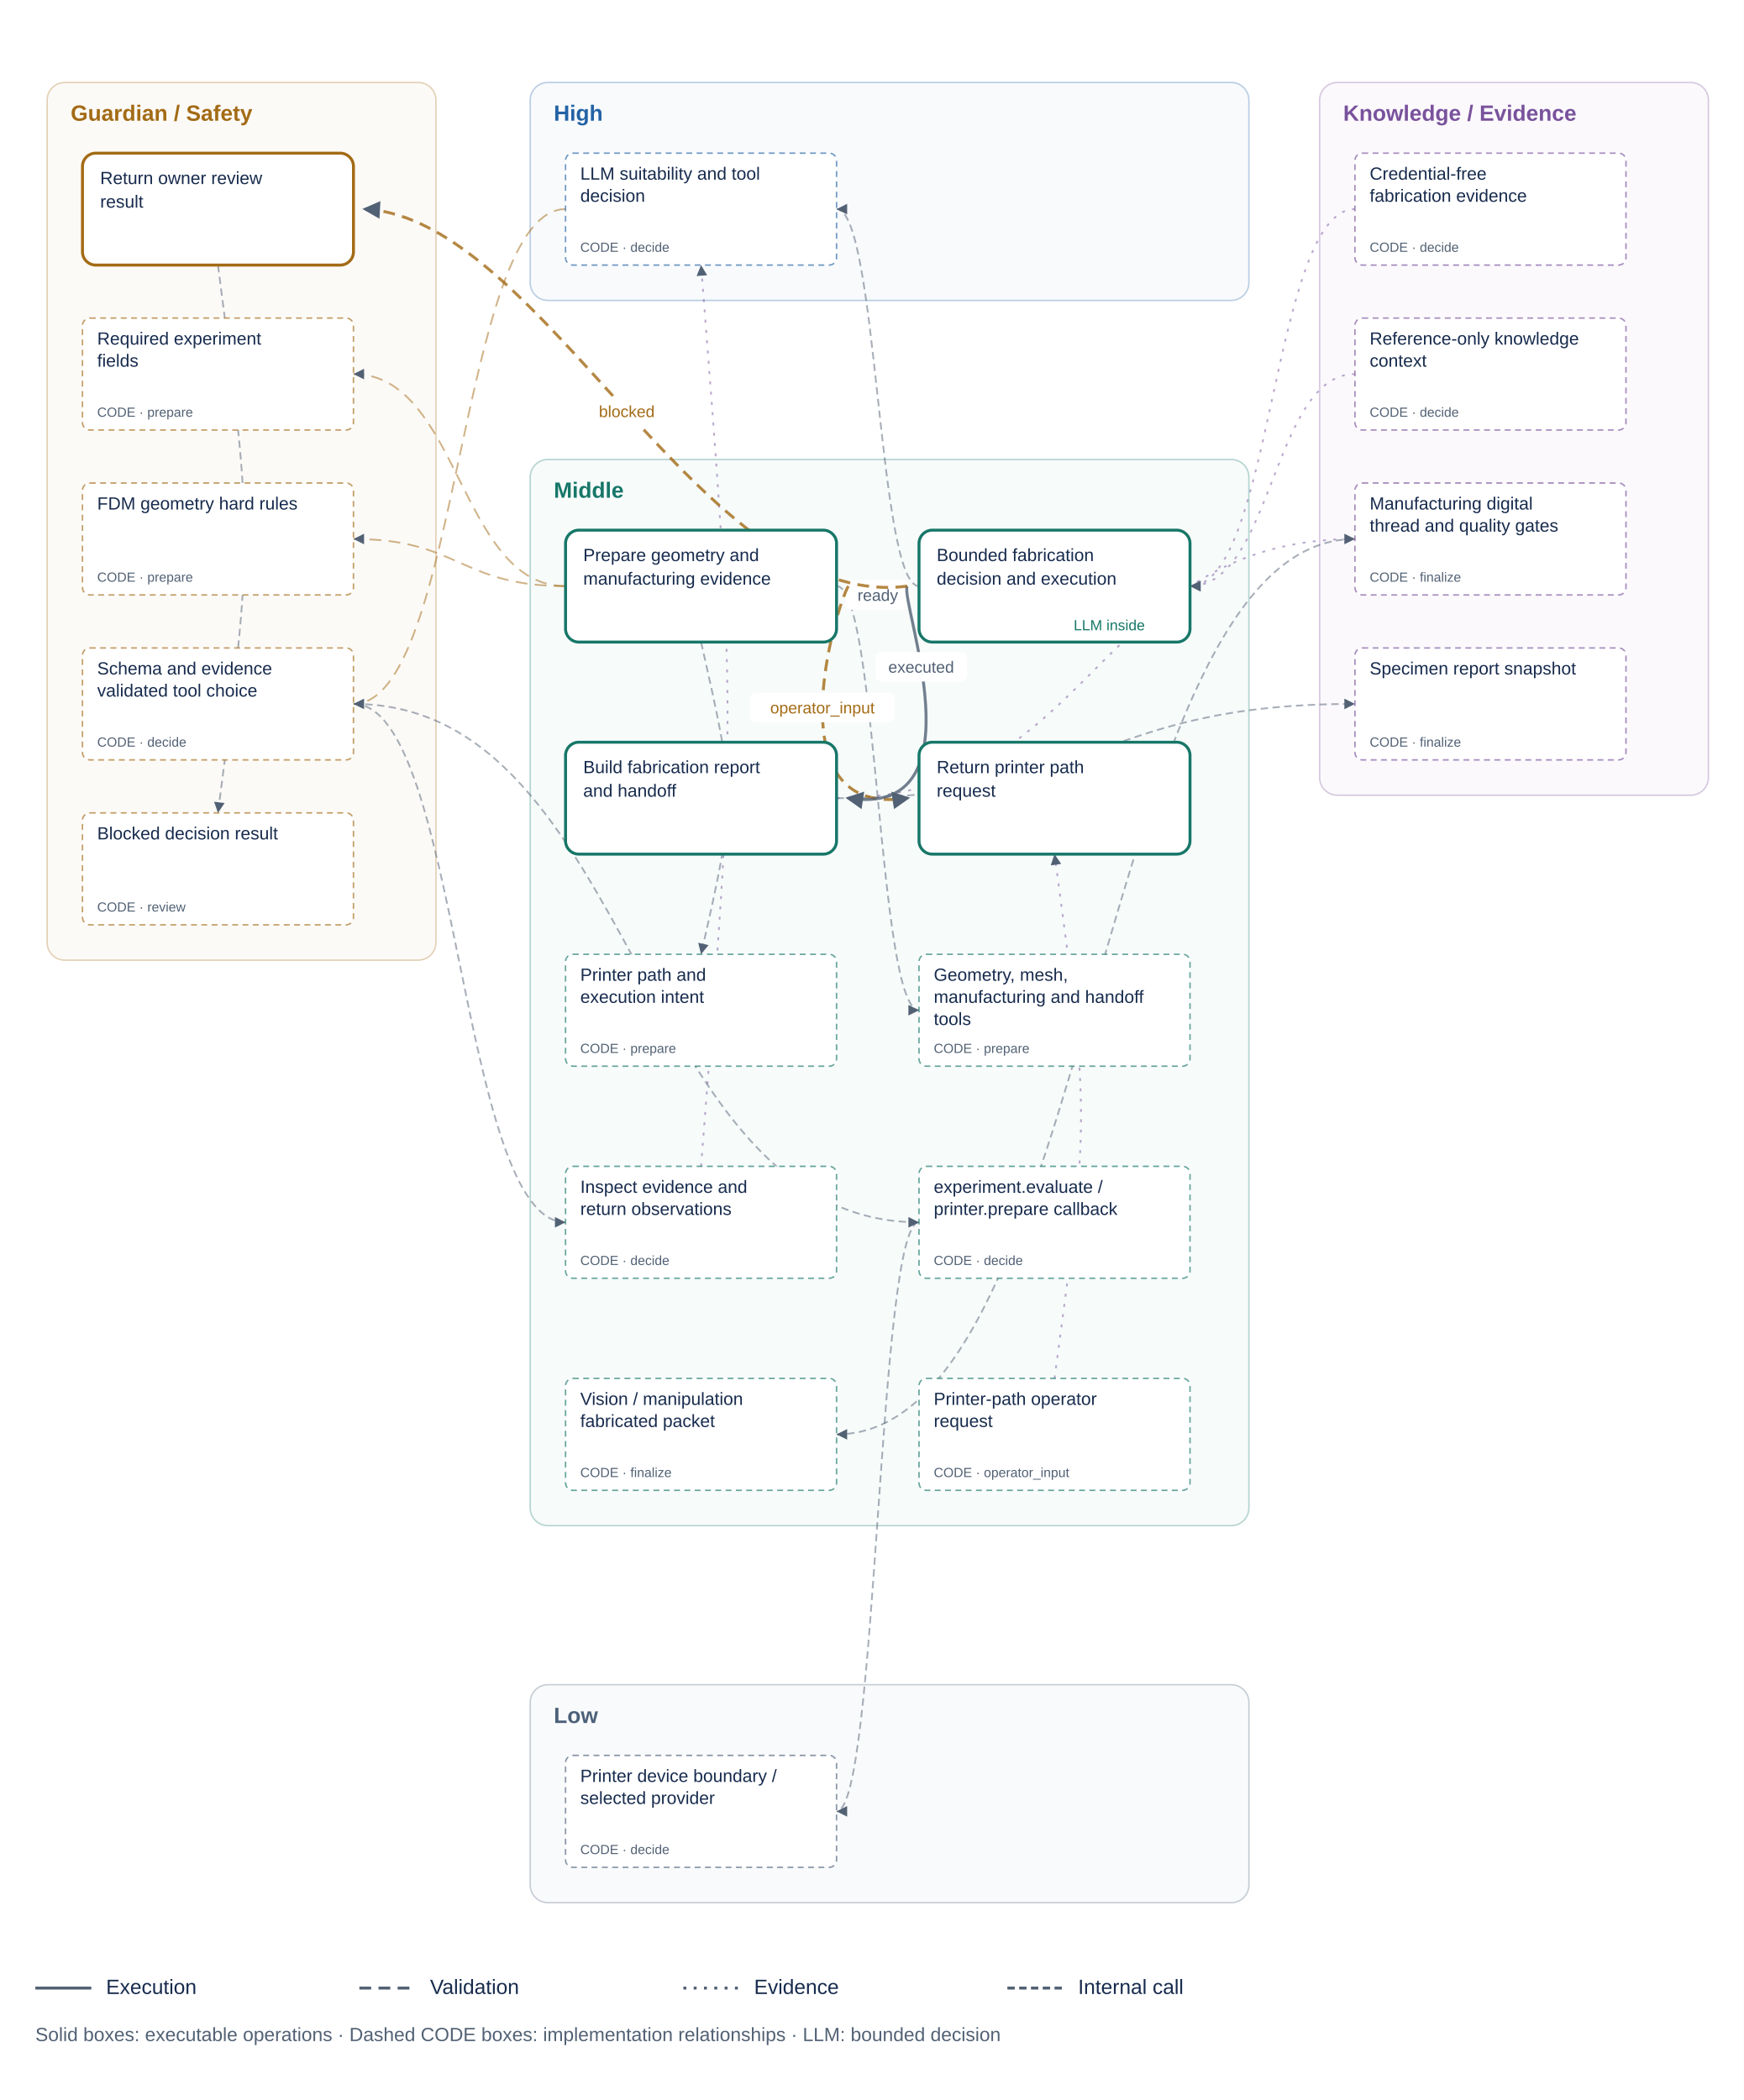
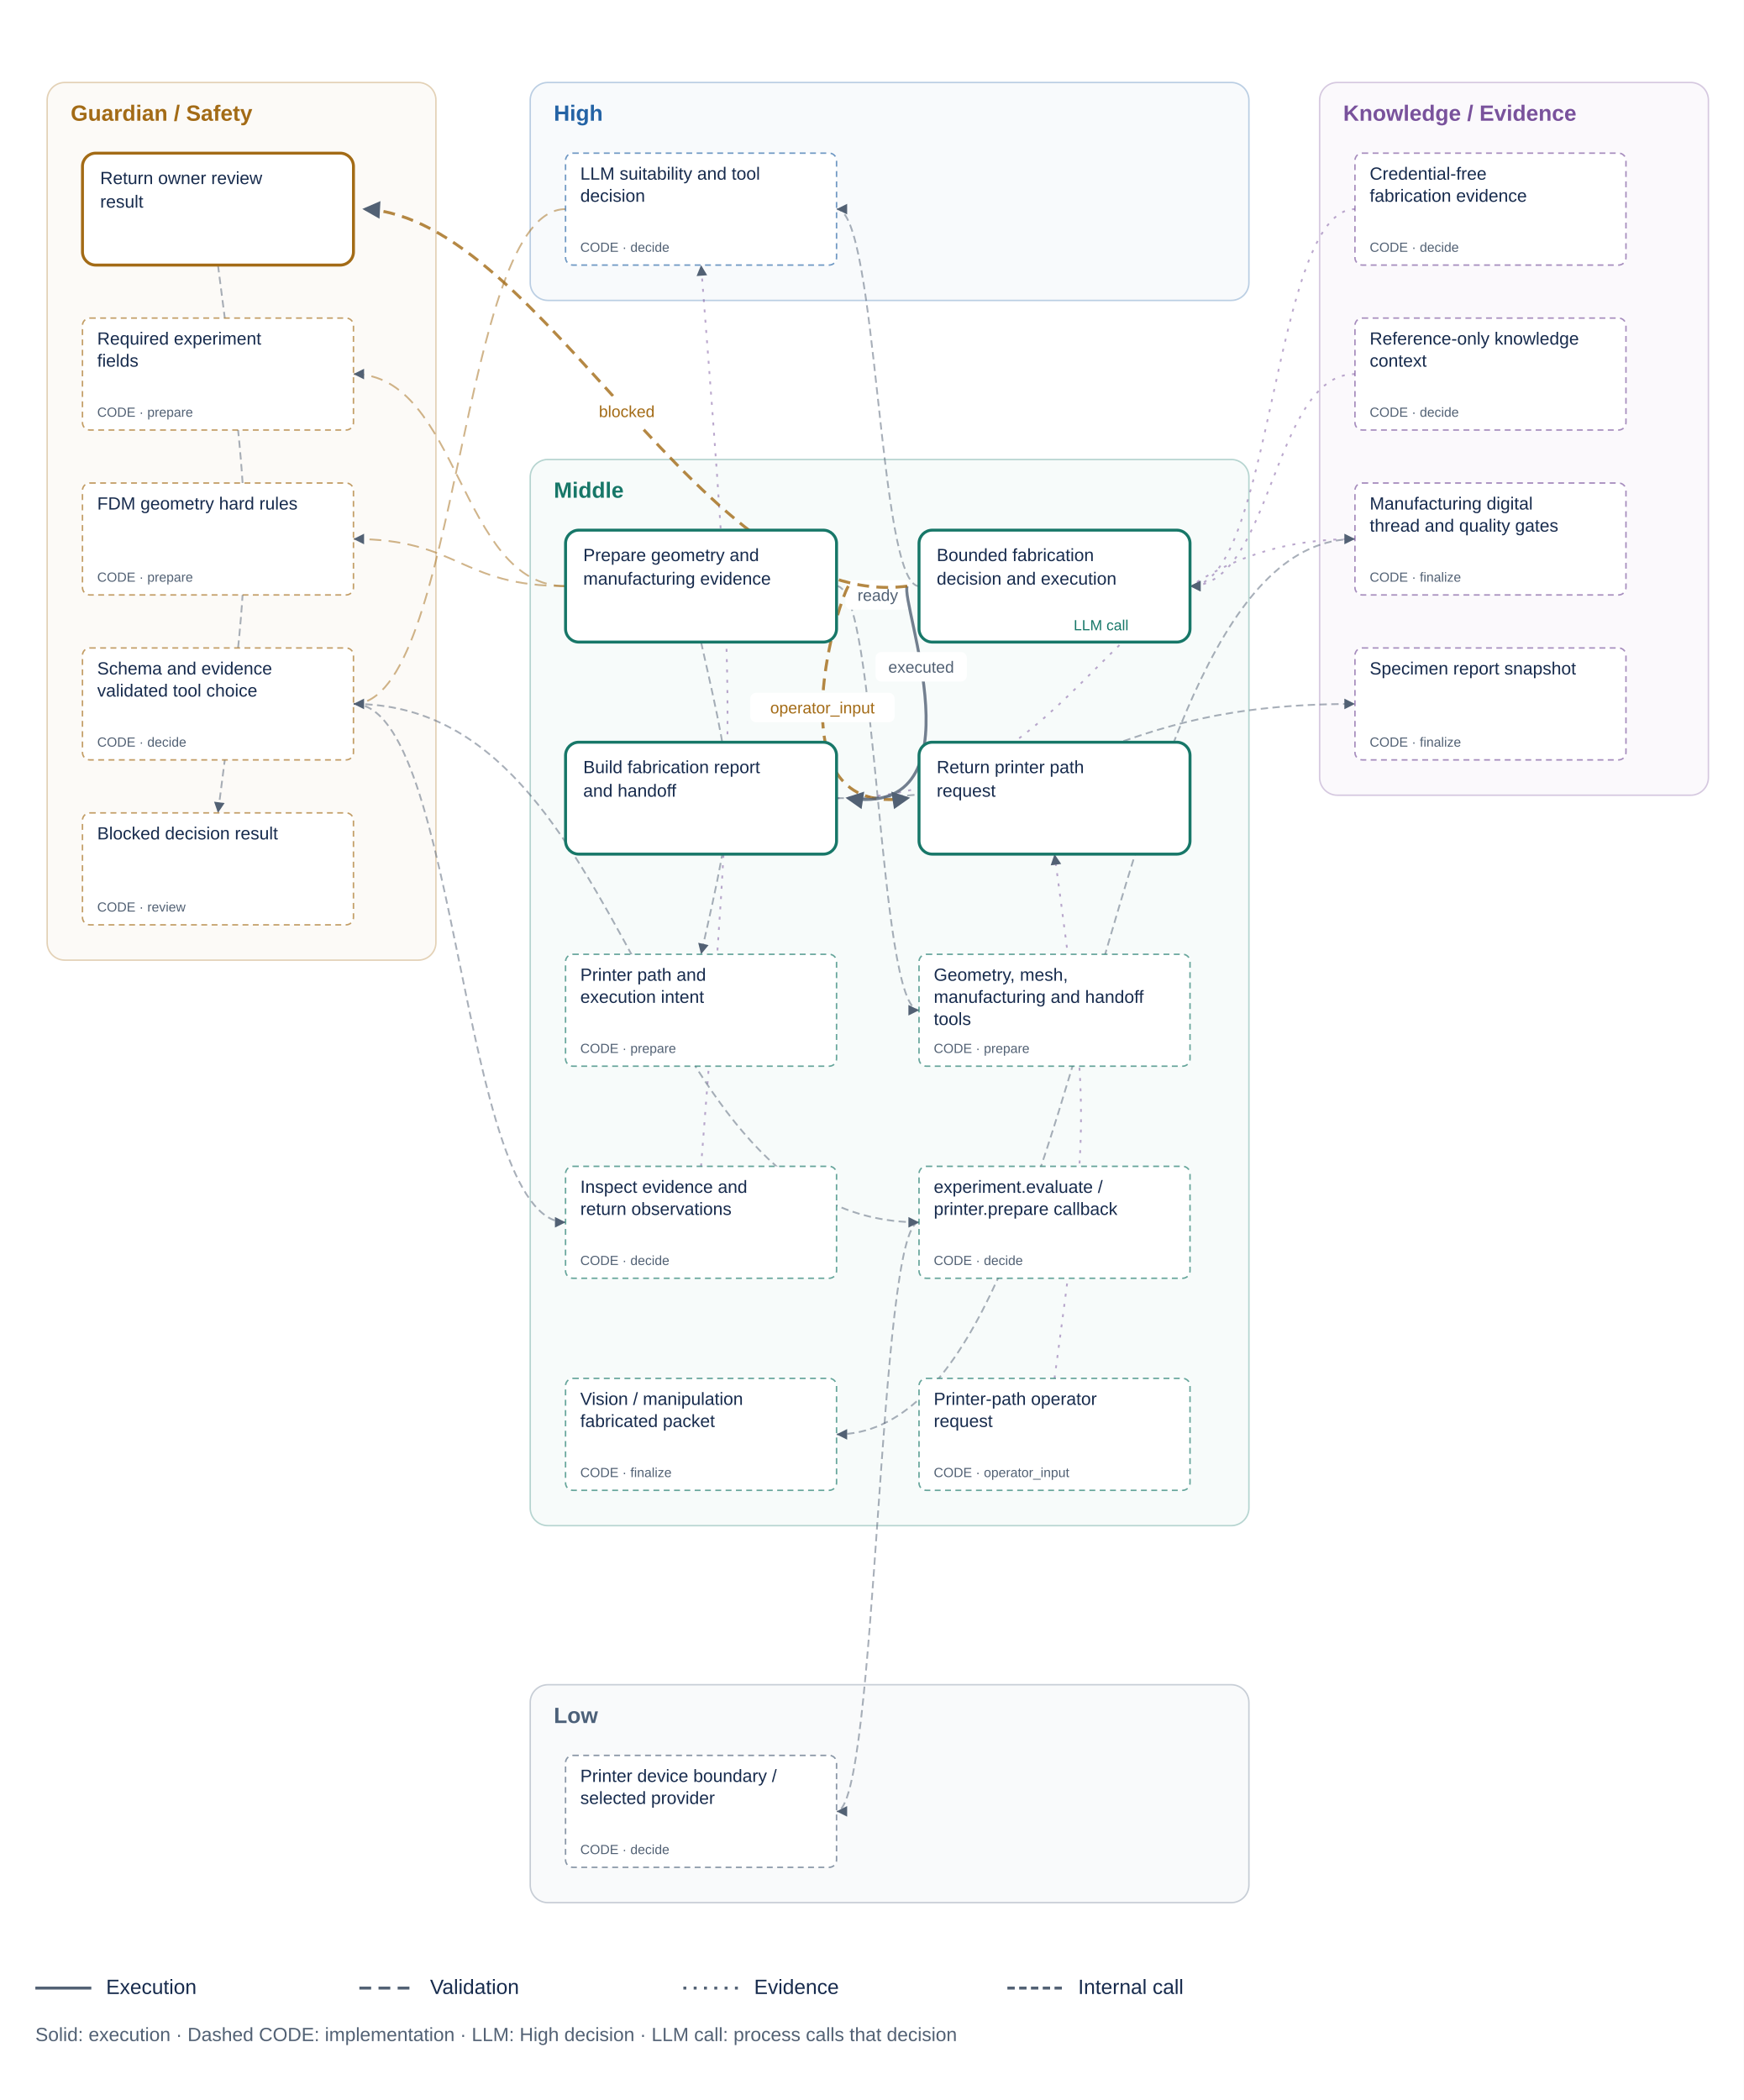
<svg xmlns="http://www.w3.org/2000/svg" data-theme="document" viewBox="0 0 1184 1426" role="img" aria-label="Specimen Making Module five-area internal graph" style="font-family:Arial,sans-serif;background:#ffffff">
  <rect width="100%" height="100%" fill="#ffffff" />
  <defs>
    <marker id="control-arrow" markerWidth="6" markerHeight="6" refX="5" refY="3" orient="auto">
      <path d="M0,0 L6,3 L0,6z" fill="#526174" />
    </marker>
  </defs>
  <g class="runtime-control-area" data-control-area="high" pointer-events="none">
    <rect x="360" y="56" width="488" height="148" rx="12" fill="#2463a5" fill-opacity=".035" stroke="#2463a5" stroke-opacity=".3" />
    <text x="376" y="82" fill="#2463a5" font-size="15" font-weight="600">High</text>
  </g>
  <g class="runtime-control-area" data-control-area="middle" pointer-events="none">
    <rect x="360" y="312" width="488" height="724" rx="12" fill="#177768" fill-opacity=".035" stroke="#177768" stroke-opacity=".3" />
    <text x="376" y="338" fill="#177768" font-size="15" font-weight="600">Middle</text>
  </g>
  <g class="runtime-control-area" data-control-area="low" pointer-events="none">
    <rect x="360" y="1144" width="488" height="148" rx="12" fill="#4c6079" fill-opacity=".035" stroke="#4c6079" stroke-opacity=".3" />
    <text x="376" y="1170" fill="#4c6079" font-size="15" font-weight="600">Low</text>
  </g>
  <g class="runtime-control-area" data-control-area="guardian" pointer-events="none">
    <rect x="32" y="56" width="264" height="596" rx="12" fill="#a36b16" fill-opacity=".035" stroke="#a36b16" stroke-opacity=".3" />
    <text x="48" y="82" fill="#a36b16" font-size="15" font-weight="600">Guardian / Safety</text>
  </g>
  <g class="runtime-control-area" data-control-area="knowledge" pointer-events="none">
    <rect x="896" y="56" width="264" height="484" rx="12" fill="#79529c" fill-opacity=".035" stroke="#79529c" stroke-opacity=".3" />
    <text x="912" y="82" fill="#79529c" font-size="15" font-weight="600">Knowledge / Evidence</text>
  </g>
  <defs>
    <marker id="control-detail-arrow" markerWidth="7" markerHeight="7" refX="6" refY="3" orient="auto">
      <path d="M0,0 L6,3 L0,6z" fill="#526174" />
    </marker>
  </defs>
  <g data-implementation-edge="prepare" pointer-events="none">
    <path d="M384,398 C312,398 312,254 240,254" fill="none" stroke="#a36b16" stroke-opacity=".5" stroke-width="1.2" stroke-dasharray="8 5" marker-end="url(#control-detail-arrow)" />
  </g>
  <g data-implementation-edge="prepare" pointer-events="none">
    <path d="M476,436 C500,542 500,542 476,648" fill="none" stroke="#526174" stroke-opacity=".5" stroke-width="1.2" stroke-dasharray="5 3" marker-end="url(#control-detail-arrow)" />
  </g>
  <g data-implementation-edge="prepare" pointer-events="none">
    <path d="M384,398 C312,398 312,366 240,366" fill="none" stroke="#a36b16" stroke-opacity=".5" stroke-width="1.2" stroke-dasharray="8 5" marker-end="url(#control-detail-arrow)" />
  </g>
  <g data-implementation-edge="prepare" pointer-events="none">
    <path d="M568,398 C596,398 596,686 624,686" fill="none" stroke="#526174" stroke-opacity=".5" stroke-width="1.2" stroke-dasharray="5 3" marker-end="url(#control-detail-arrow)" />
  </g>
  <g data-implementation-edge="decide" pointer-events="none">
    <path d="M920,142 C864,142 864,398 808,398" fill="none" stroke="#79529c" stroke-opacity=".5" stroke-width="1.2" stroke-dasharray="2 5" marker-end="url(#control-detail-arrow)" />
  </g>
  <g data-implementation-edge="decide" pointer-events="none">
    <path d="M920,254 C864,254 864,398 808,398" fill="none" stroke="#79529c" stroke-opacity=".5" stroke-width="1.2" stroke-dasharray="2 5" marker-end="url(#control-detail-arrow)" />
  </g>
  <g data-implementation-edge="decide" pointer-events="none">
    <path d="M624,398 C596,398 596,142 568,142" fill="none" stroke="#526174" stroke-opacity=".5" stroke-width="1.2" stroke-dasharray="5 3" marker-end="url(#control-detail-arrow)" />
  </g>
  <g data-implementation-edge="decide" pointer-events="none">
    <path d="M384,142 C312,142 312,478 240,478" fill="none" stroke="#a36b16" stroke-opacity=".5" stroke-width="1.2" stroke-dasharray="8 5" marker-end="url(#control-detail-arrow)" />
  </g>
  <g data-implementation-edge="decide" pointer-events="none">
    <path d="M240,478 C312,478 312,830 384,830" fill="none" stroke="#526174" stroke-opacity=".5" stroke-width="1.2" stroke-dasharray="5 3" marker-end="url(#control-detail-arrow)" />
  </g>
  <g data-implementation-edge="decide" pointer-events="none">
    <path d="M476,792 C500,486 500,486 476,180" fill="none" stroke="#79529c" stroke-opacity=".5" stroke-width="1.2" stroke-dasharray="2 5" marker-end="url(#control-detail-arrow)" />
  </g>
  <g data-implementation-edge="decide" pointer-events="none">
    <path d="M240,478 C432,478 432,830 624,830" fill="none" stroke="#526174" stroke-opacity=".5" stroke-width="1.2" stroke-dasharray="5 3" marker-end="url(#control-detail-arrow)" />
  </g>
  <g data-implementation-edge="decide" pointer-events="none">
    <path d="M624,830 C596,830 596,1230 568,1230" fill="none" stroke="#526174" stroke-opacity=".5" stroke-width="1.2" stroke-dasharray="5 3" marker-end="url(#control-detail-arrow)" />
  </g>
  <g data-implementation-edge="finalize" pointer-events="none">
    <path d="M568,542 C744,542 744,366 920,366" fill="none" stroke="#79529c" stroke-opacity=".5" stroke-width="1.2" stroke-dasharray="2 5" marker-end="url(#control-detail-arrow)" />
  </g>
  <g data-implementation-edge="finalize" pointer-events="none">
    <path d="M920,366 C744,366 744,974 568,974" fill="none" stroke="#526174" stroke-opacity=".5" stroke-width="1.2" stroke-dasharray="5 3" marker-end="url(#control-detail-arrow)" />
  </g>
  <g data-implementation-edge="finalize" pointer-events="none">
    <path d="M568,542 C744,542 744,478 920,478" fill="none" stroke="#526174" stroke-opacity=".5" stroke-width="1.2" stroke-dasharray="5 3" marker-end="url(#control-detail-arrow)" />
  </g>
  <g data-implementation-edge="review" pointer-events="none">
    <path d="M148,180 C172,366 172,366 148,552" fill="none" stroke="#526174" stroke-opacity=".5" stroke-width="1.2" stroke-dasharray="5 3" marker-end="url(#control-detail-arrow)" />
  </g>
  <g data-implementation-edge="operator_input" pointer-events="none">
    <path d="M716,936 C740,758 740,758 716,580" fill="none" stroke="#79529c" stroke-opacity=".5" stroke-width="1.2" stroke-dasharray="2 5" marker-end="url(#control-detail-arrow)" />
  </g>
  <g data-implementation-node="prepare::intake" data-implementation-owner="prepare" pointer-events="auto" role="img" aria-label="Required experiment fields; code-owned; SpecimenMakingAgent._required_missing">
    <rect x="56" y="216" width="184" height="76" rx="5" fill="#ffffff" stroke="#a36b16" stroke-opacity=".65" stroke-dasharray="4 3" />
    <text x="66" y="234" fill="#172b4d" font-size="12">Required experiment</text>
    <text x="66" y="249" fill="#172b4d" font-size="12">fields</text>
    <text x="66" y="283" fill="#526174" font-size="9">CODE · prepare</text>
  </g>
  <g data-implementation-node="prepare::intent" data-implementation-owner="prepare" pointer-events="auto" role="img" aria-label="Printer path and execution intent; code-owned; SpecimenMakingAgent._printer_test_path">
    <rect x="384" y="648" width="184" height="76" rx="5" fill="#ffffff" stroke="#177768" stroke-opacity=".65" stroke-dasharray="4 3" />
    <text x="394" y="666" fill="#172b4d" font-size="12">Printer path and</text>
    <text x="394" y="681" fill="#172b4d" font-size="12">execution intent</text>
    <text x="394" y="715" fill="#526174" font-size="9">CODE · prepare</text>
  </g>
  <g data-implementation-node="prepare::hard_rules" data-implementation-owner="prepare" pointer-events="auto" role="img" aria-label="FDM geometry hard rules; code-owned; SpecimenMakingAgent._enforce_fdm_gyroid_hard_rules">
    <rect x="56" y="328" width="184" height="76" rx="5" fill="#ffffff" stroke="#a36b16" stroke-opacity=".65" stroke-dasharray="4 3" />
    <text x="66" y="346" fill="#172b4d" font-size="12">FDM geometry hard rules</text>
    <text x="66" y="395" fill="#526174" font-size="9">CODE · prepare</text>
  </g>
  <g data-implementation-node="prepare::geometry" data-implementation-owner="prepare" pointer-events="auto" role="img" aria-label="Geometry, mesh, manufacturing and handoff tools; code-owned; SpecimenMakingAgent._prepare_fabrication">
    <rect x="624" y="648" width="184" height="76" rx="5" fill="#ffffff" stroke="#177768" stroke-opacity=".65" stroke-dasharray="4 3" />
    <text x="634" y="666" fill="#172b4d" font-size="12">Geometry, mesh,</text>
    <text x="634" y="681" fill="#172b4d" font-size="12">manufacturing and handoff</text>
    <text x="634" y="696" fill="#172b4d" font-size="12">tools</text>
    <text x="634" y="715" fill="#526174" font-size="9">CODE · prepare</text>
  </g>
  <g data-implementation-node="decide::reason" data-implementation-owner="decide" pointer-events="auto" role="img" aria-label="LLM suitability and tool decision; code-owned; decide_specimen">
    <rect x="384" y="104" width="184" height="76" rx="5" fill="#ffffff" stroke="#2463a5" stroke-opacity=".65" stroke-dasharray="4 3" />
    <text x="394" y="122" fill="#172b4d" font-size="12">LLM suitability and tool</text>
    <text x="394" y="137" fill="#172b4d" font-size="12">decision</text>
    <text x="394" y="171" fill="#526174" font-size="9">CODE · decide</text>
  </g>
  <g data-implementation-node="decide::evidence" data-implementation-owner="decide" pointer-events="auto" role="img" aria-label="Credential-free fabrication evidence; code-owned; fabrication_evidence">
    <rect x="920" y="104" width="184" height="76" rx="5" fill="#ffffff" stroke="#79529c" stroke-opacity=".65" stroke-dasharray="4 3" />
    <text x="930" y="122" fill="#172b4d" font-size="12">Credential-free</text>
    <text x="930" y="137" fill="#172b4d" font-size="12">fabrication evidence</text>
    <text x="930" y="171" fill="#526174" font-size="9">CODE · decide</text>
  </g>
  <g data-implementation-node="decide::choice" data-implementation-owner="decide" pointer-events="auto" role="img" aria-label="Schema and evidence validated tool choice; code-owned; decide_specimen">
    <rect x="56" y="440" width="184" height="76" rx="5" fill="#ffffff" stroke="#a36b16" stroke-opacity=".65" stroke-dasharray="4 3" />
    <text x="66" y="458" fill="#172b4d" font-size="12">Schema and evidence</text>
    <text x="66" y="473" fill="#172b4d" font-size="12">validated tool choice</text>
    <text x="66" y="507" fill="#526174" font-size="9">CODE · decide</text>
  </g>
  <g data-implementation-node="decide::inspect" data-implementation-owner="decide" pointer-events="auto" role="img" aria-label="Inspect evidence and return observations; code-owned; decide_specimen">
    <rect x="384" y="792" width="184" height="76" rx="5" fill="#ffffff" stroke="#177768" stroke-opacity=".65" stroke-dasharray="4 3" />
    <text x="394" y="810" fill="#172b4d" font-size="12">Inspect evidence and</text>
    <text x="394" y="825" fill="#172b4d" font-size="12">return observations</text>
    <text x="394" y="859" fill="#526174" font-size="9">CODE · decide</text>
  </g>
  <g data-implementation-node="decide::execute" data-implementation-owner="decide" pointer-events="auto" role="img" aria-label="experiment.evaluate / printer.prepare callback; code-owned; SpecimenMakingAgent._decide_fabrication">
    <rect x="624" y="792" width="184" height="76" rx="5" fill="#ffffff" stroke="#177768" stroke-opacity=".65" stroke-dasharray="4 3" />
    <text x="634" y="810" fill="#172b4d" font-size="12">experiment.evaluate /</text>
    <text x="634" y="825" fill="#172b4d" font-size="12">printer.prepare callback</text>
    <text x="634" y="859" fill="#526174" font-size="9">CODE · decide</text>
  </g>
  <g data-implementation-node="decide::device" data-implementation-owner="decide" pointer-events="auto" role="img" aria-label="Printer device boundary / selected provider; code-owned; PrinterDeviceBridgeManager">
    <rect x="384" y="1192" width="184" height="76" rx="5" fill="#ffffff" stroke="#4c6079" stroke-opacity=".65" stroke-dasharray="4 3" />
    <text x="394" y="1210" fill="#172b4d" font-size="12">Printer device boundary /</text>
    <text x="394" y="1225" fill="#172b4d" font-size="12">selected provider</text>
    <text x="394" y="1259" fill="#526174" font-size="9">CODE · decide</text>
  </g>
  <g data-implementation-node="decide::references" data-implementation-owner="decide" pointer-events="auto" role="img" aria-label="Reference-only knowledge context; code-owned; build_reference_context">
    <rect x="920" y="216" width="184" height="76" rx="5" fill="#ffffff" stroke="#79529c" stroke-opacity=".65" stroke-dasharray="4 3" />
    <text x="930" y="234" fill="#172b4d" font-size="12">Reference-only knowledge</text>
    <text x="930" y="249" fill="#172b4d" font-size="12">context</text>
    <text x="930" y="283" fill="#526174" font-size="9">CODE · decide</text>
  </g>
  <g data-implementation-node="finalize::report" data-implementation-owner="finalize" pointer-events="auto" role="img" aria-label="Manufacturing digital thread and quality gates; code-owned; SpecimenMakingAgent._build_fabrication_report">
    <rect x="920" y="328" width="184" height="76" rx="5" fill="#ffffff" stroke="#79529c" stroke-opacity=".65" stroke-dasharray="4 3" />
    <text x="930" y="346" fill="#172b4d" font-size="12">Manufacturing digital</text>
    <text x="930" y="361" fill="#172b4d" font-size="12">thread and quality gates</text>
    <text x="930" y="395" fill="#526174" font-size="9">CODE · finalize</text>
  </g>
  <g data-implementation-node="finalize::handoff" data-implementation-owner="finalize" pointer-events="auto" role="img" aria-label="Vision / manipulation fabricated packet; code-owned; SpecimenMakingAgent._build_specimen_fabricated_packet">
    <rect x="384" y="936" width="184" height="76" rx="5" fill="#ffffff" stroke="#177768" stroke-opacity=".65" stroke-dasharray="4 3" />
    <text x="394" y="954" fill="#172b4d" font-size="12">Vision / manipulation</text>
    <text x="394" y="969" fill="#172b4d" font-size="12">fabricated packet</text>
    <text x="394" y="1003" fill="#526174" font-size="9">CODE · finalize</text>
  </g>
  <g data-implementation-node="finalize::screen" data-implementation-owner="finalize" pointer-events="auto" role="img" aria-label="Specimen report snapshot; code-owned; SpecimenMakingAgent._specimen_agent_report_snapshot">
    <rect x="920" y="440" width="184" height="76" rx="5" fill="#ffffff" stroke="#79529c" stroke-opacity=".65" stroke-dasharray="4 3" />
    <text x="930" y="458" fill="#172b4d" font-size="12">Specimen report snapshot</text>
    <text x="930" y="507" fill="#526174" font-size="9">CODE · finalize</text>
  </g>
  <g data-implementation-node="review::review" data-implementation-owner="review" pointer-events="auto" role="img" aria-label="Blocked decision result; code-owned; SpecimenMakingAgent._review_fabrication">
    <rect x="56" y="552" width="184" height="76" rx="5" fill="#ffffff" stroke="#a36b16" stroke-opacity=".65" stroke-dasharray="4 3" />
    <text x="66" y="570" fill="#172b4d" font-size="12">Blocked decision result</text>
    <text x="66" y="619" fill="#526174" font-size="9">CODE · review</text>
  </g>
  <g data-implementation-node="operator_input::request" data-implementation-owner="operator_input" pointer-events="auto" role="img" aria-label="Printer-path operator request; code-owned; SpecimenMakingAgent._printer_path_choice_result">
    <rect x="624" y="936" width="184" height="76" rx="5" fill="#ffffff" stroke="#177768" stroke-opacity=".65" stroke-dasharray="4 3" />
    <text x="634" y="954" fill="#172b4d" font-size="12">Printer-path operator</text>
    <text x="634" y="969" fill="#172b4d" font-size="12">request</text>
    <text x="634" y="1003" fill="#526174" font-size="9">CODE · operator_input</text>
  </g>
  <g data-source="prepare" data-target="decide" data-outcome="ready" data-kind="execution">
    <path d="M 576 398 C 587.2 406, 604.8 406, 616 398" fill="none" stroke="#526174" stroke-opacity=".8" stroke-width="2" stroke-dasharray="" marker-end="url(#control-arrow)" />
    <rect x="574" y="394" width="44" height="20" rx="4" fill="#ffffff" />
    <text x="596" y="408" text-anchor="middle" fill="#526174" font-size="11">ready</text>
  </g>
  <g data-source="prepare" data-target="operator_input" data-outcome="operator_input" data-kind="validation">
    <path d="M 576 398 C 567.744 411.917, 524.05 555.917, 616 542" fill="none" stroke="#a36b16" stroke-opacity=".8" stroke-width="2" stroke-dasharray="8 5" marker-end="url(#control-arrow)" />
    <rect x="509.423" y="470.438" width="98" height="20" rx="4" fill="#ffffff" />
    <text x="558.423" y="484.438" text-anchor="middle" fill="#a36b16" font-size="11">operator_input</text>
  </g>
  <g data-source="decide" data-target="finalize" data-outcome="executed" data-kind="execution">
    <path d="M 616 398 C 610.767 408.17, 667.95 555.917, 576 542" fill="none" stroke="#526174" stroke-opacity=".8" stroke-width="2" stroke-dasharray="" marker-end="url(#control-arrow)" />
    <rect x="594.465" y="442.773" width="62" height="20" rx="4" fill="#ffffff" />
    <text x="625.465" y="456.773" text-anchor="middle" fill="#526174" font-size="11">executed</text>
  </g>
  <g data-source="decide" data-target="review" data-outcome="blocked" data-kind="validation">
    <path d="M 616 398 C 477.917 416.06, 368.951 148.567, 248 142" fill="none" stroke="#a36b16" stroke-opacity=".8" stroke-width="2" stroke-dasharray="8 5" marker-end="url(#control-arrow)" />
    <rect x="397.576" y="269.235" width="56" height="20" rx="4" fill="#ffffff" />
    <text x="425.576" y="283.235" text-anchor="middle" fill="#a36b16" font-size="11">blocked</text>
  </g>
  <g>
    <rect x="384" y="360" width="184" height="76" rx="9" fill="#ffffff" stroke="#177768" stroke-width="2" />
    <text x="396" y="381" fill="#172b4d" font-size="12">Prepare geometry and</text>
    <text x="396" y="397" fill="#172b4d" font-size="12">manufacturing evidence</text>
  </g>
  <g>
    <rect x="624" y="360" width="184" height="76" rx="9" fill="#ffffff" stroke="#177768" stroke-width="2" />
    <text x="636" y="381" fill="#172b4d" font-size="12">Bounded fabrication</text>
    <text x="636" y="397" fill="#172b4d" font-size="12">decision and execution</text>
-     <text x="729" y="428" fill="#177768" font-size="10">LLM inside</text>
+     <text x="729" y="428" fill="#177768" font-size="10">LLM call</text>
  </g>
  <g>
    <rect x="384" y="504" width="184" height="76" rx="9" fill="#ffffff" stroke="#177768" stroke-width="2" />
    <text x="396" y="525" fill="#172b4d" font-size="12">Build fabrication report</text>
    <text x="396" y="541" fill="#172b4d" font-size="12">and handoff</text>
  </g>
  <g>
    <rect x="56" y="104" width="184" height="76" rx="9" fill="#ffffff" stroke="#a36b16" stroke-width="2" />
    <text x="68" y="125" fill="#172b4d" font-size="12">Return owner review</text>
    <text x="68" y="141" fill="#172b4d" font-size="12">result</text>
  </g>
  <g>
    <rect x="624" y="504" width="184" height="76" rx="9" fill="#ffffff" stroke="#177768" stroke-width="2" />
    <text x="636" y="525" fill="#172b4d" font-size="12">Return printer path</text>
    <text x="636" y="541" fill="#172b4d" font-size="12">request</text>
  </g>
  <line x1="24" x2="62" y1="1350" y2="1350" stroke="#526174" stroke-width="2" stroke-dasharray="" />
  <text x="72" y="1354" fill="#172b4d" font-size="14">Execution</text>
  <line x1="244" x2="282" y1="1350" y2="1350" stroke="#526174" stroke-width="2" stroke-dasharray="8 5" />
  <text x="292" y="1354" fill="#172b4d" font-size="14">Validation</text>
  <line x1="464" x2="502" y1="1350" y2="1350" stroke="#526174" stroke-width="2" stroke-dasharray="2 5" />
  <text x="512" y="1354" fill="#172b4d" font-size="14">Evidence</text>
  <line x1="684" x2="722" y1="1350" y2="1350" stroke="#526174" stroke-width="2" stroke-dasharray="5 3" />
  <text x="732" y="1354" fill="#172b4d" font-size="14">Internal call</text>
-   <text x="24" y="1386" fill="#526174" font-size="13">Solid boxes: executable operations · Dashed CODE boxes: implementation relationships · LLM: bounded decision</text>
+   <text x="24" y="1386" fill="#526174" font-size="13">Solid: execution · Dashed CODE: implementation · LLM: High decision · LLM call: process calls that decision</text>
</svg>
